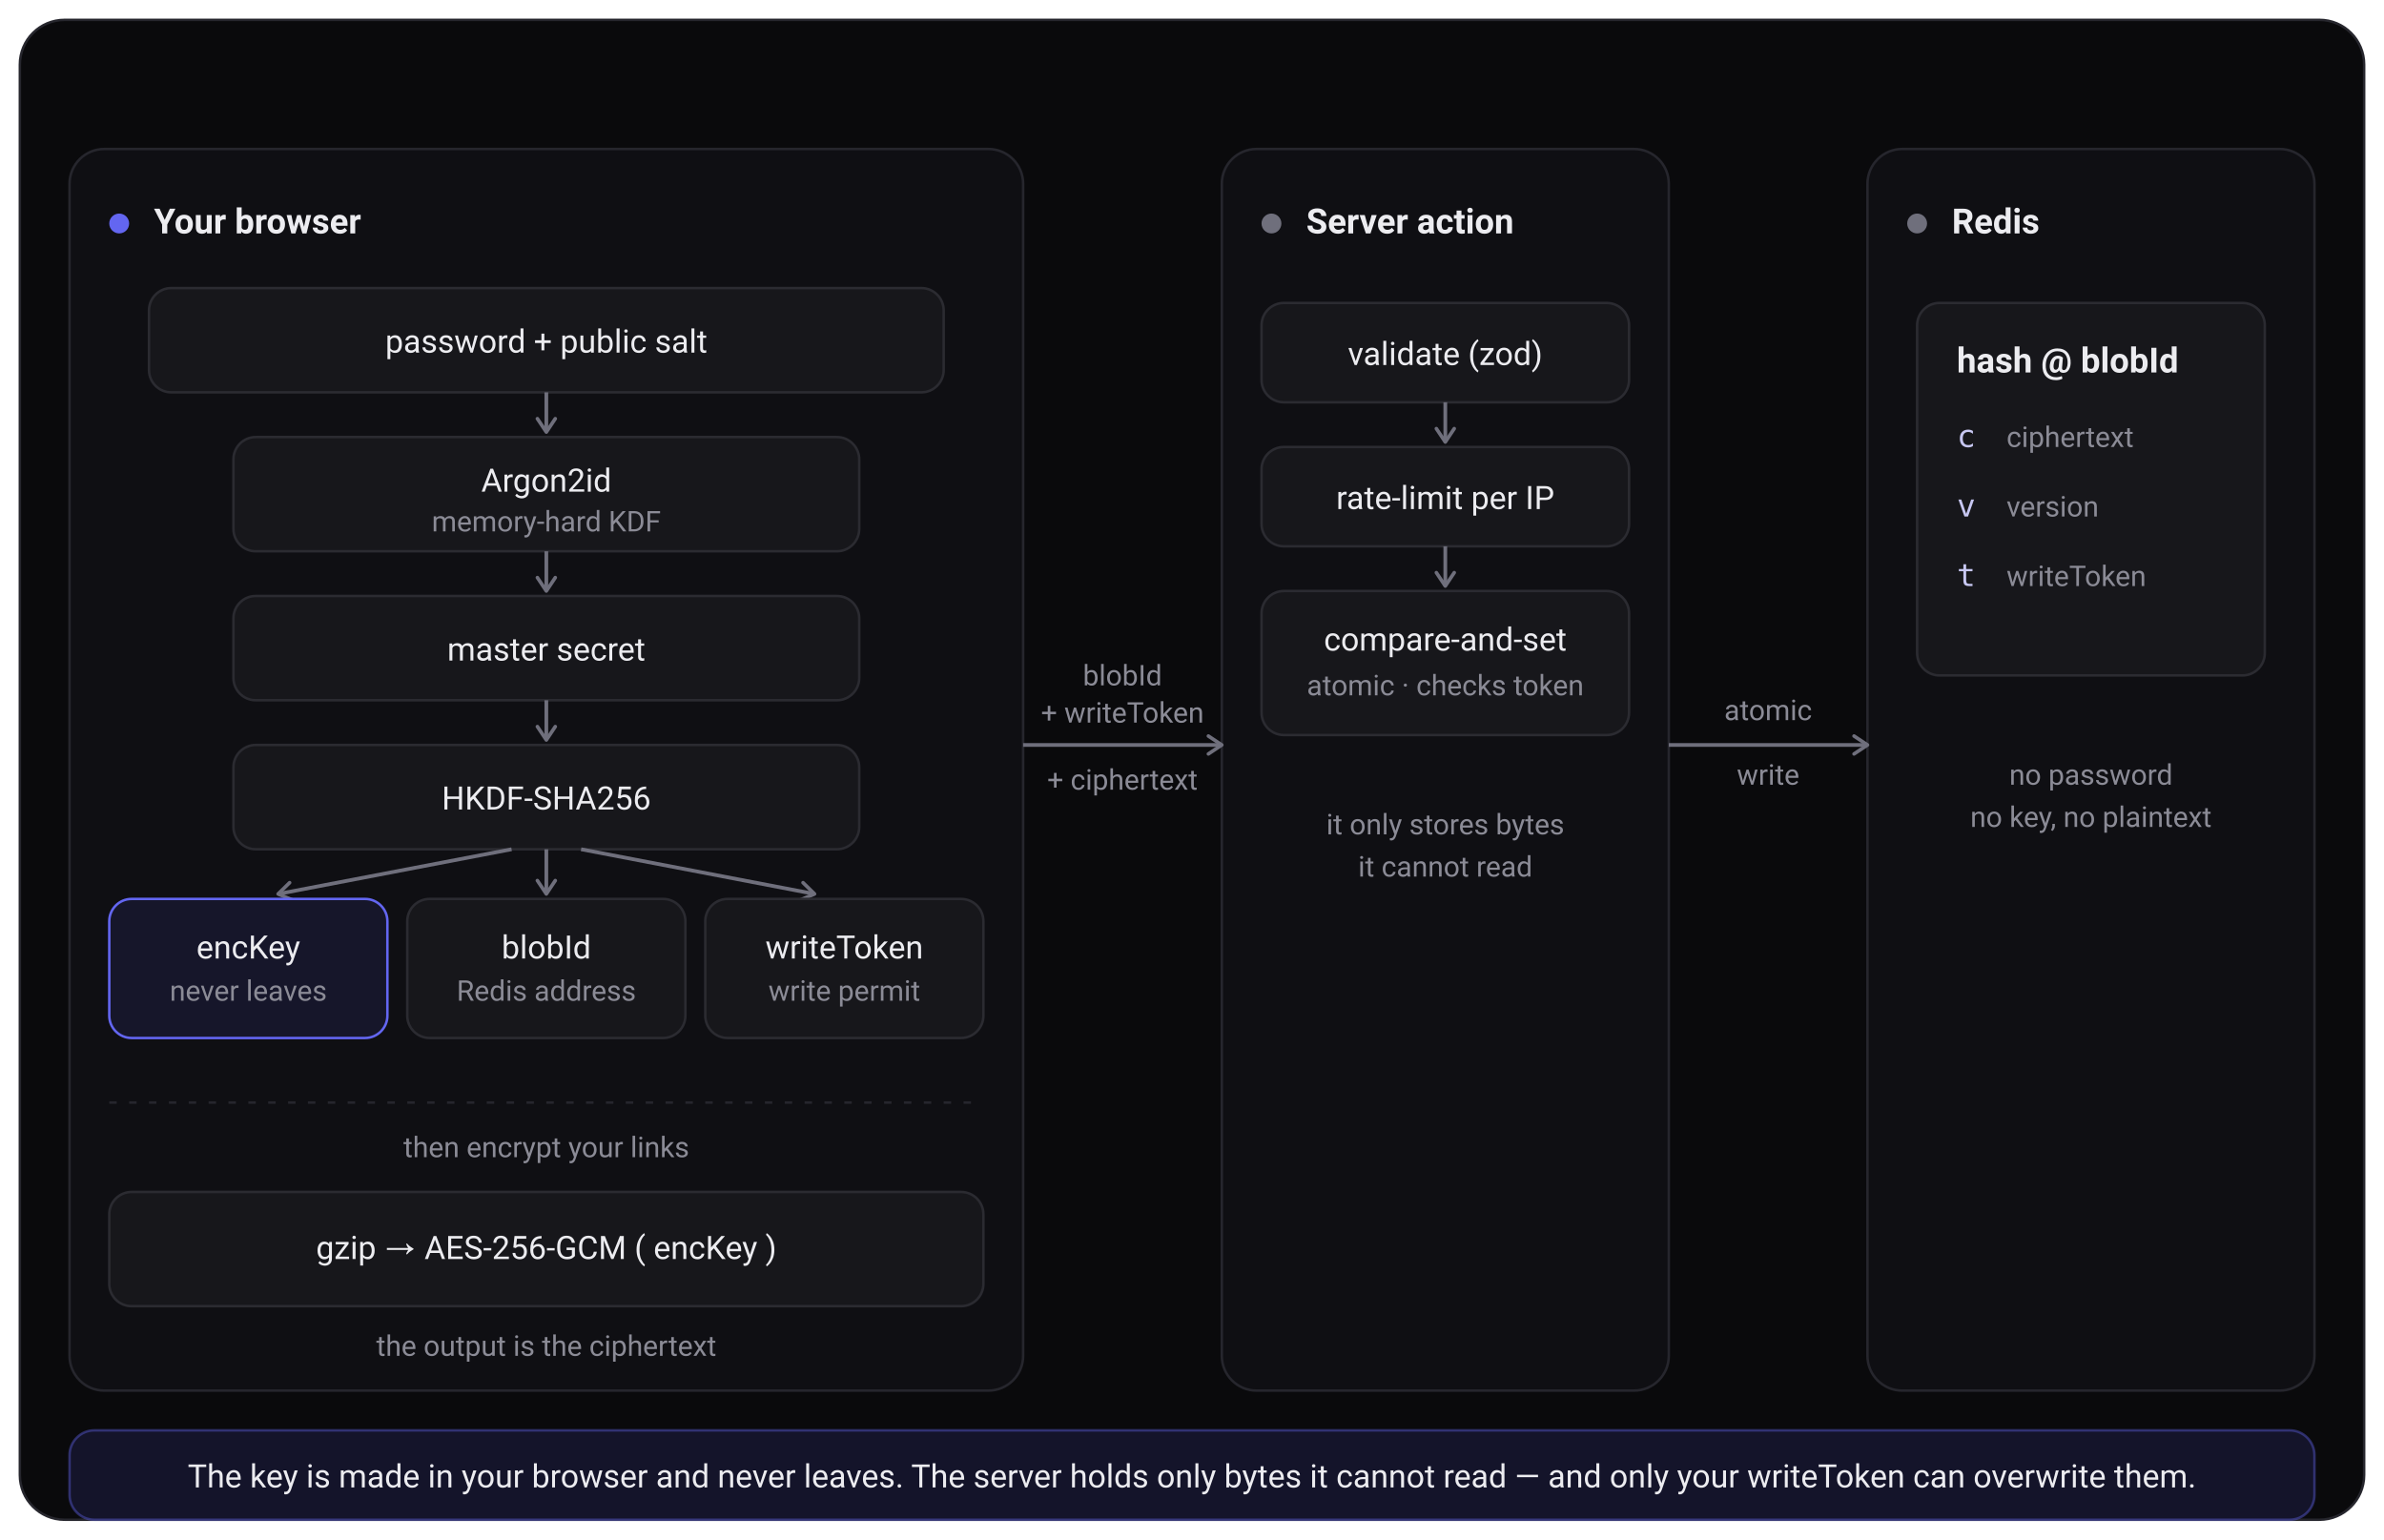
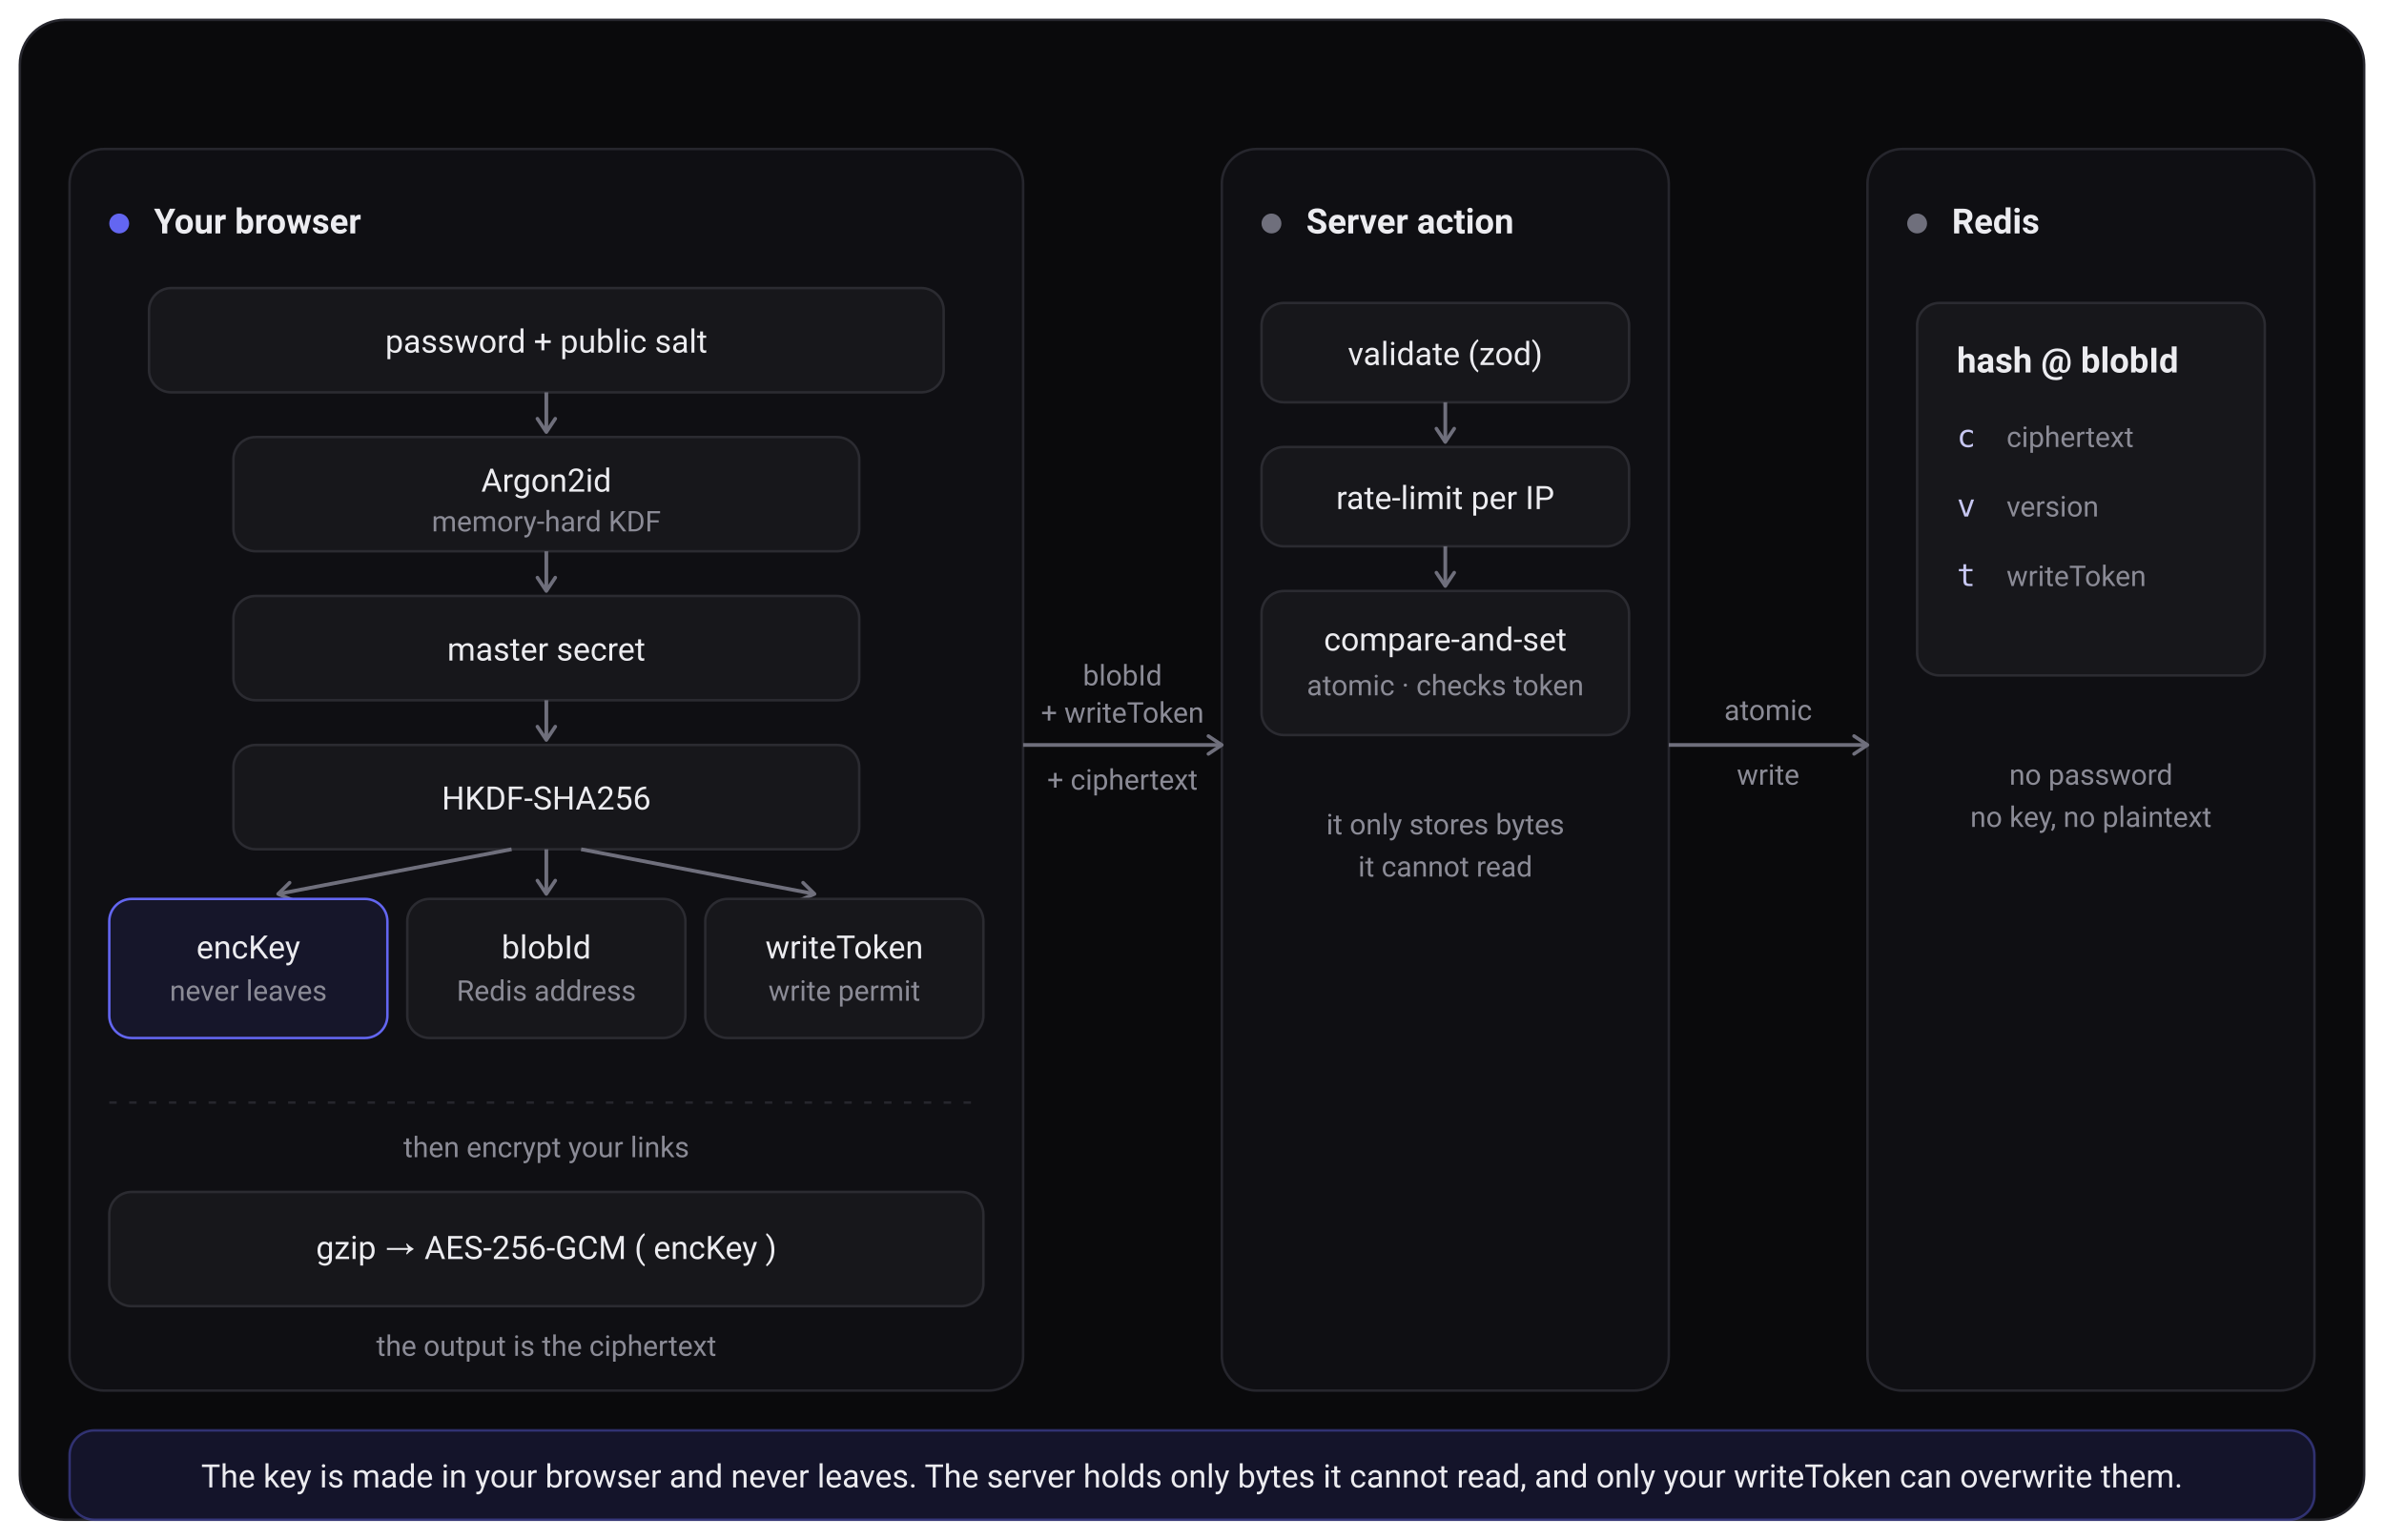
<svg xmlns="http://www.w3.org/2000/svg" width="960" height="620" viewBox="0 0 960 620" role="img" aria-label="Blinks encrypts your links in the browser and sends only an opaque blob plus a write token to the server and Redis">
  <style>
    text { font-family: ui-sans-serif, system-ui, -apple-system, "Segoe UI", Roboto, Helvetica, Arial, sans-serif; }
    .h { fill: #ececf0; font-size: 14px; font-weight: 600; }
    .t { fill: #ececf0; font-size: 13px; }
    .m { fill: #8b8b96; font-size: 11.5px; }
    .code { fill: #c7c7f2; font-family: ui-monospace, SFMono-Regular, Menlo, monospace; font-size: 12.5px; }
    .box { fill: #17171b; stroke: #2b2b31; }
    .acc { fill: #16162a; stroke: #6366f1; }
    .flow { stroke: #6f6f7c; stroke-width: 1.5; fill: none; }
  </style>
  <defs>
    <marker id="ah" viewBox="0 0 10 10" refX="8" refY="5" markerWidth="6" markerHeight="6" orient="auto-start-reverse">
      <path d="M2 1L8 5L2 9" fill="none" stroke="#6f6f7c" stroke-width="1.6" stroke-linecap="round" stroke-linejoin="round" />
    </marker>
  </defs>
  <rect x="8" y="8" width="944" height="604" rx="18" fill="#0a0a0c" stroke="#26262d" />
  <rect fill="#0f0f13" stroke="#26262d" x="28" y="60" width="384" height="500" rx="14" />
  <rect fill="#0f0f13" stroke="#26262d" x="492" y="60" width="180" height="500" rx="14" />
  <rect fill="#0f0f13" stroke="#26262d" x="752" y="60" width="180" height="500" rx="14" />
  <circle cx="48" cy="90" r="4" fill="#6366f1" />
  <text class="h" x="62" y="94">Your browser</text>
  <circle cx="512" cy="90" r="4" fill="#6f6f7c" />
  <text class="h" x="526" y="94">Server action</text>
  <circle cx="772" cy="90" r="4" fill="#6f6f7c" />
  <text class="h" x="786" y="94">Redis</text>
  <rect class="box" x="60" y="116" width="320" height="42" rx="9" />
  <text class="t" x="220" y="142" text-anchor="middle">password  +  public salt</text>
  <path class="flow" d="M220 158 L220 174" marker-end="url(#ah)" />
  <rect class="box" x="94" y="176" width="252" height="46" rx="9" />
  <text class="t" x="220" y="198" text-anchor="middle">Argon2id</text>
  <text class="m" x="220" y="214" text-anchor="middle">memory-hard KDF</text>
  <path class="flow" d="M220 222 L220 238" marker-end="url(#ah)" />
  <rect class="box" x="94" y="240" width="252" height="42" rx="9" />
  <text class="t" x="220" y="266" text-anchor="middle">master secret</text>
  <path class="flow" d="M220 282 L220 298" marker-end="url(#ah)" />
  <rect class="box" x="94" y="300" width="252" height="42" rx="9" />
  <text class="t" x="220" y="326" text-anchor="middle">HKDF-SHA256</text>
  <path class="flow" d="M206 342 L112 360" marker-end="url(#ah)" />
  <path class="flow" d="M220 342 L220 360" marker-end="url(#ah)" />
  <path class="flow" d="M234 342 L328 360" marker-end="url(#ah)" />
  <rect class="acc" x="44" y="362" width="112" height="56" rx="9" />
  <text class="t" x="100" y="386" text-anchor="middle">encKey</text>
  <text class="m" x="100" y="403" text-anchor="middle">never leaves</text>
  <rect class="box" x="164" y="362" width="112" height="56" rx="9" />
  <text class="t" x="220" y="386" text-anchor="middle">blobId</text>
  <text class="m" x="220" y="403" text-anchor="middle">Redis address</text>
  <rect class="box" x="284" y="362" width="112" height="56" rx="9" />
  <text class="t" x="340" y="386" text-anchor="middle">writeToken</text>
  <text class="m" x="340" y="403" text-anchor="middle">write permit</text>
  <line x1="44" y1="444" x2="396" y2="444" stroke="#26262d" stroke-dasharray="3 5" />
  <text class="m" x="220" y="466" text-anchor="middle">then encrypt your links</text>
  <rect class="box" x="44" y="480" width="352" height="46" rx="9" />
  <text class="t" x="220" y="507" text-anchor="middle">gzip  →  AES-256-GCM ( encKey )</text>
  <text class="m" x="220" y="546" text-anchor="middle">the output is the ciphertext</text>
  <path class="flow" d="M412 300 L492 300" marker-end="url(#ah)" />
  <text class="m" x="452" y="276" text-anchor="middle">blobId</text>
  <text class="m" x="452" y="291" text-anchor="middle">+ writeToken</text>
  <text class="m" x="452" y="318" text-anchor="middle">+ ciphertext</text>
  <rect class="box" x="508" y="122" width="148" height="40" rx="9" />
  <text class="t" x="582" y="147" text-anchor="middle">validate (zod)</text>
  <path class="flow" d="M582 162 L582 178" marker-end="url(#ah)" />
  <rect class="box" x="508" y="180" width="148" height="40" rx="9" />
  <text class="t" x="582" y="205" text-anchor="middle">rate-limit per IP</text>
  <path class="flow" d="M582 220 L582 236" marker-end="url(#ah)" />
  <rect class="box" x="508" y="238" width="148" height="58" rx="9" />
  <text class="t" x="582" y="262" text-anchor="middle">compare-and-set</text>
  <text class="m" x="582" y="280" text-anchor="middle">atomic · checks token</text>
  <text class="m" x="582" y="336" text-anchor="middle">it only stores bytes</text>
  <text class="m" x="582" y="353" text-anchor="middle">it cannot read</text>
  <path class="flow" d="M672 300 L752 300" marker-end="url(#ah)" />
  <text class="m" x="712" y="290" text-anchor="middle">atomic</text>
  <text class="m" x="712" y="316" text-anchor="middle">write</text>
  <rect class="box" x="772" y="122" width="140" height="150" rx="9" />
  <text class="h" x="788" y="150">hash @ blobId</text>
  <text class="code" x="788" y="180">c</text>
  <text class="m" x="808" y="180">ciphertext</text>
  <text class="code" x="788" y="208">v</text>
  <text class="m" x="808" y="208">version</text>
  <text class="code" x="788" y="236">t</text>
  <text class="m" x="808" y="236">writeToken</text>
  <text class="m" x="842" y="316" text-anchor="middle">no password</text>
  <text class="m" x="842" y="333" text-anchor="middle">no key, no plaintext</text>
  <rect x="28" y="576" width="904" height="36" rx="10" fill="#14142a" stroke="#6366f1" stroke-opacity="0.4" />
-   <text class="t" x="480" y="599" text-anchor="middle">The key is made in your browser and never leaves. The server holds only bytes it cannot read — and only your writeToken can overwrite them.</text>
+   <text class="t" x="480" y="599" text-anchor="middle">The key is made in your browser and never leaves. The server holds only bytes it cannot read, and only your writeToken can overwrite them.</text>
</svg>
